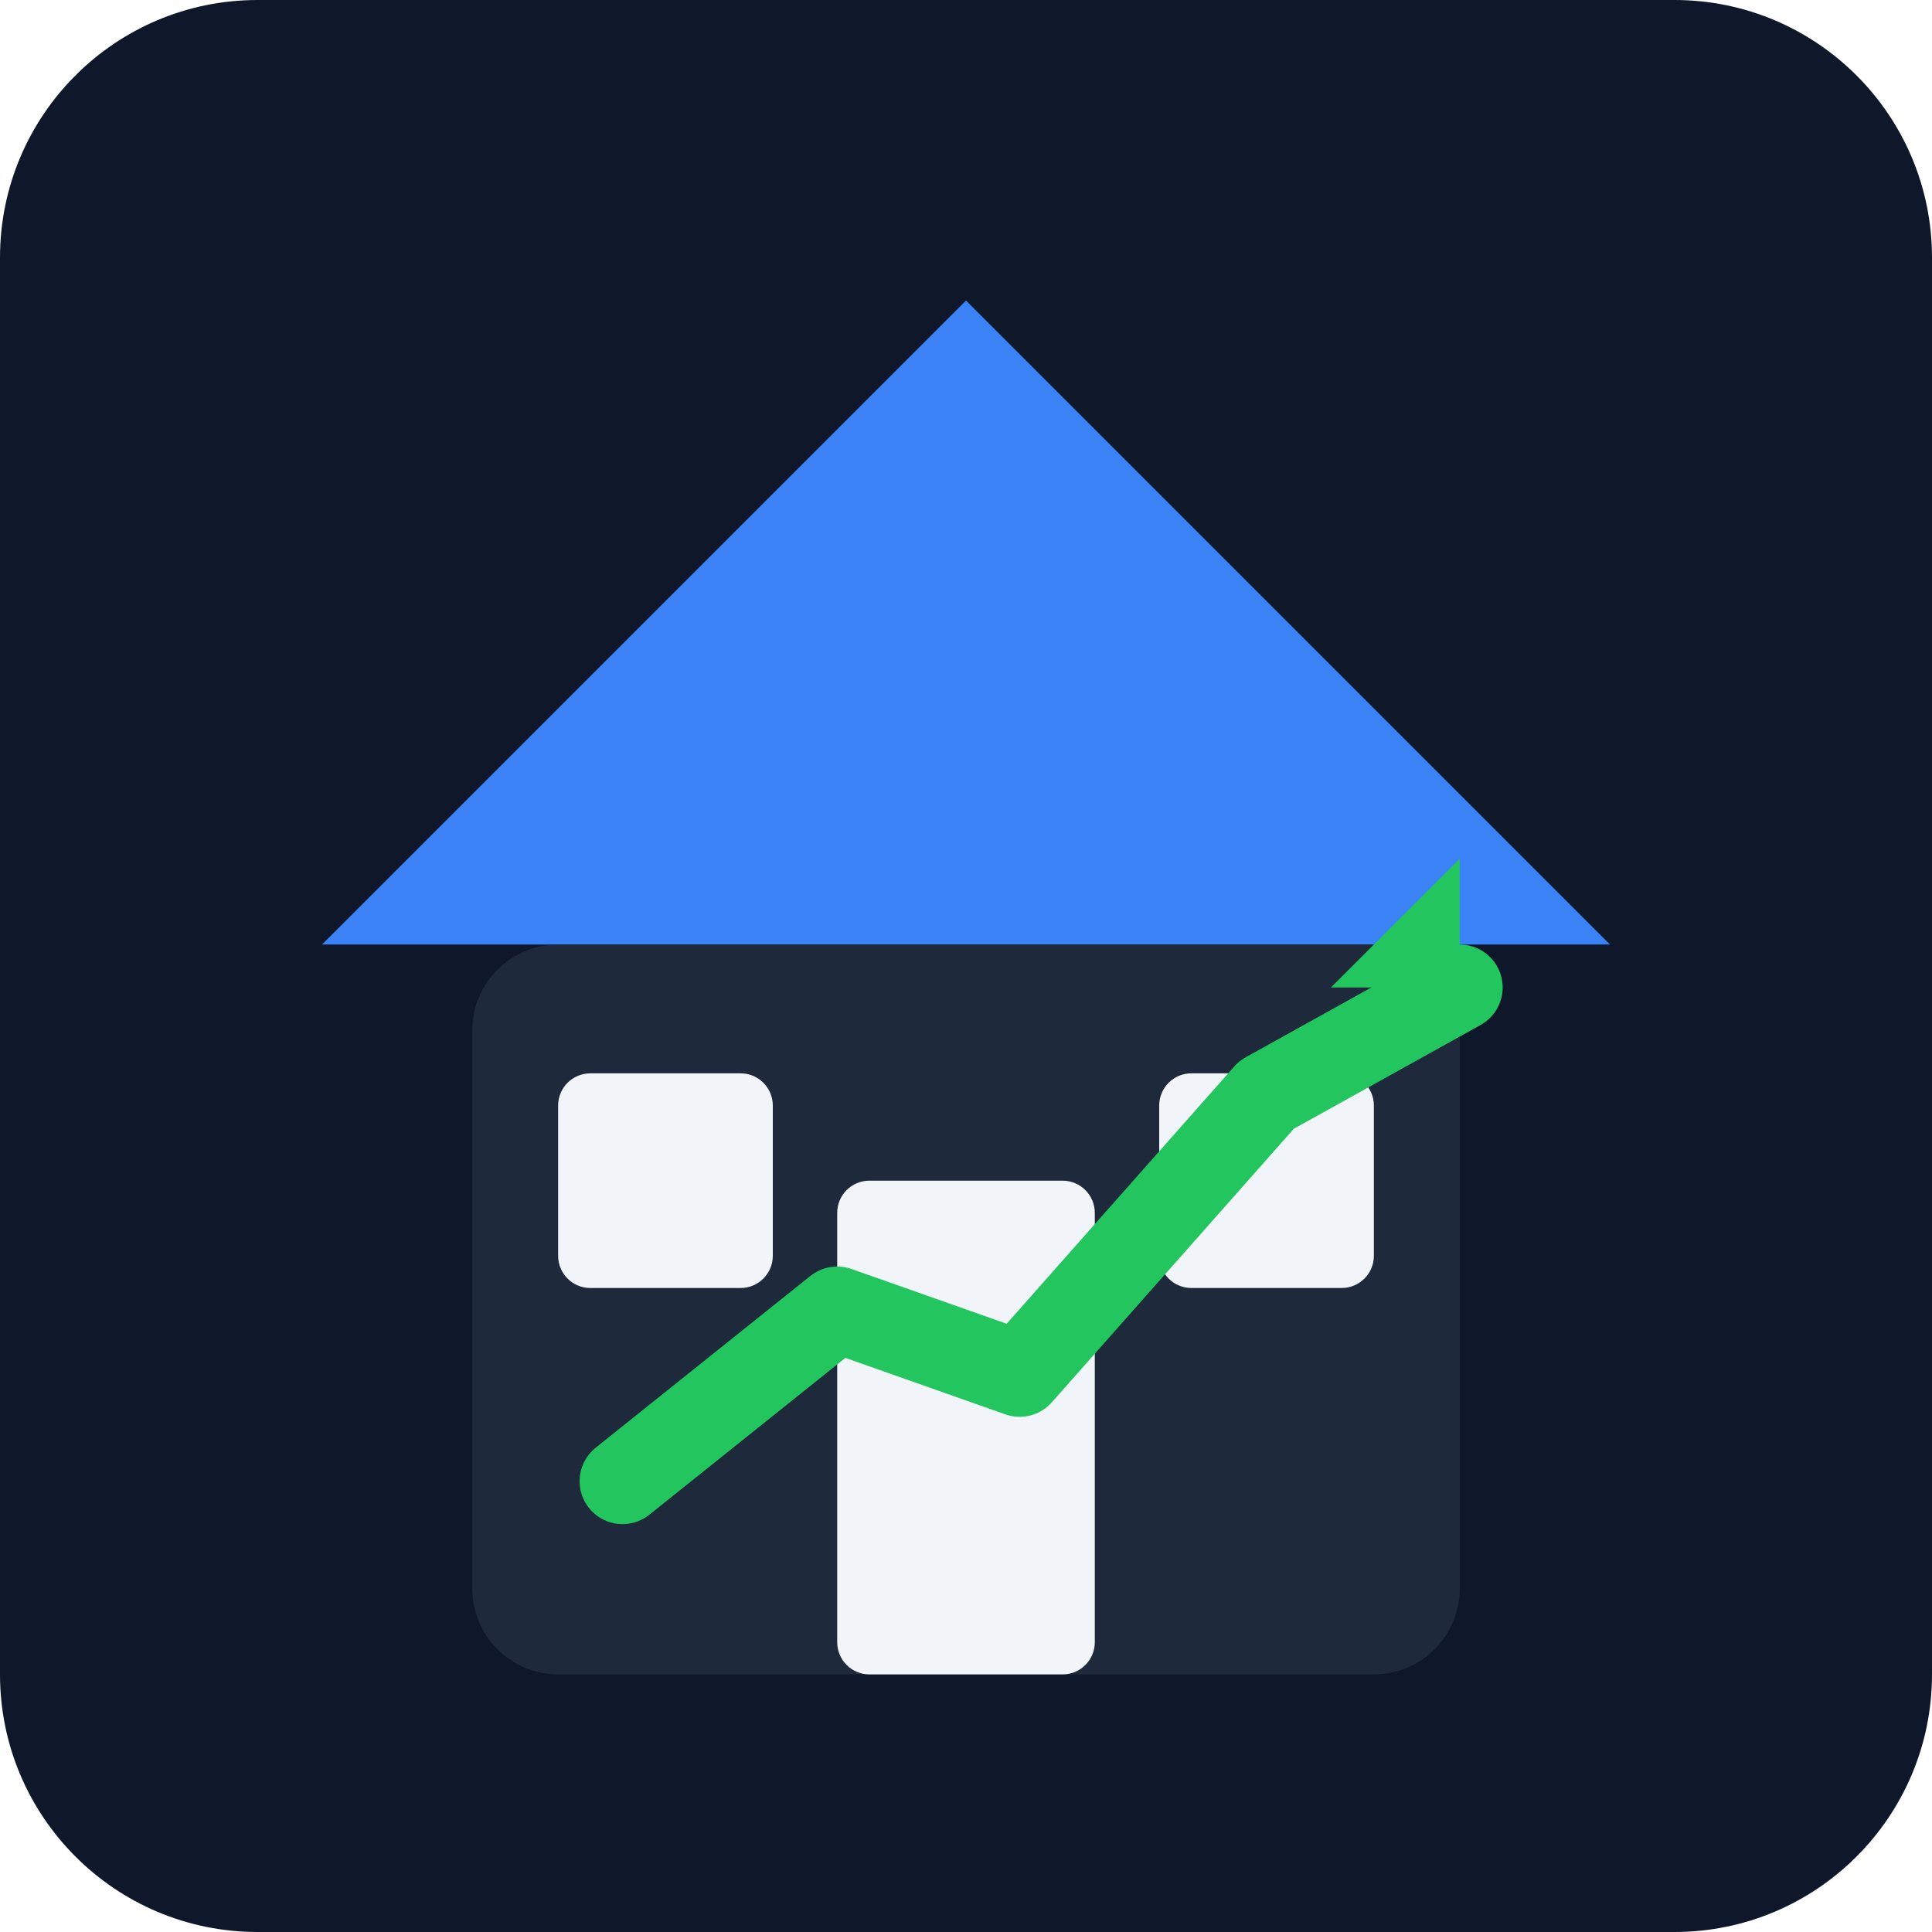
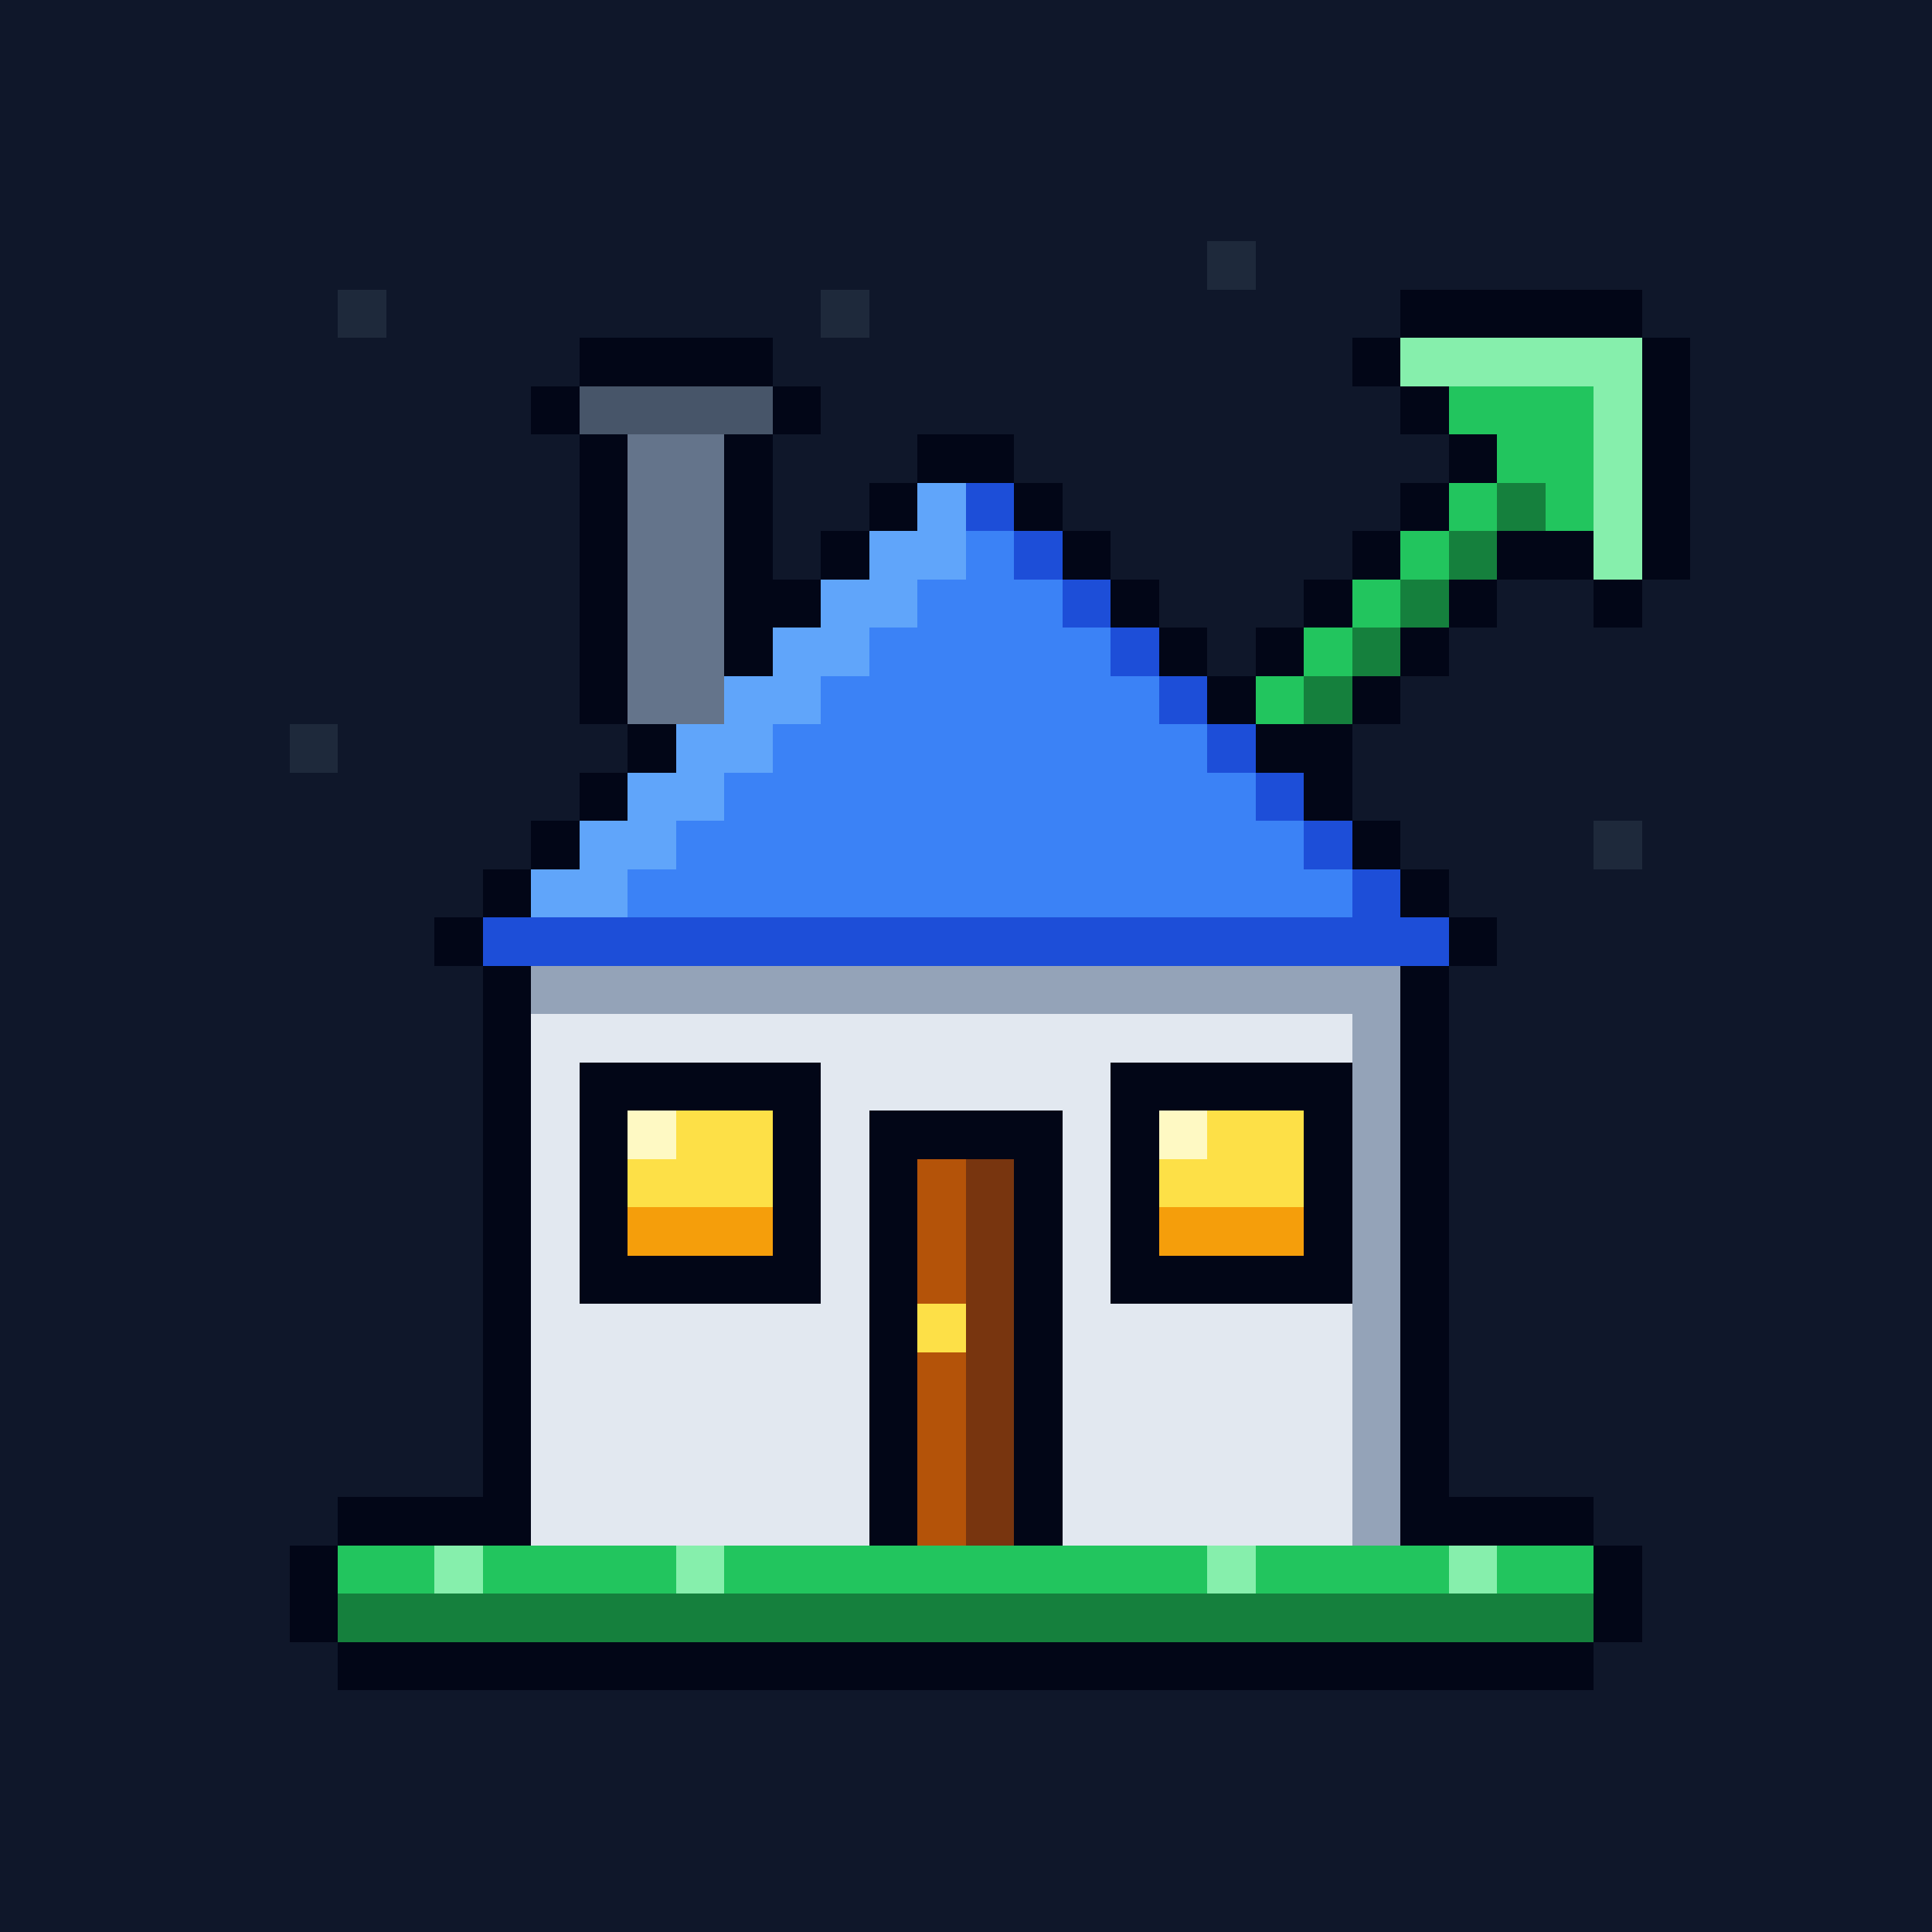
- <svg xmlns="http://www.w3.org/2000/svg" viewBox="0 0 180 180" role="img" aria-label="House with chart line icon">
-   <rect width="180" height="180" rx="24" fill="#0f172a" />
-   <path d="M30 88 L90 28 L150 88 Z" fill="#3b82f6" />
-   <rect x="44" y="88" width="92" height="68" rx="8" fill="#1e293b" />
-   <rect x="78" y="110" width="24" height="46" rx="3" fill="#f1f5f9" />
-   <rect x="52" y="100" width="20" height="20" rx="3" fill="#f1f5f9" />
-   <rect x="108" y="100" width="20" height="20" rx="3" fill="#f1f5f9" />
-   <path d="M58 138 L78 122 L95 128 L118 102 L136 92" fill="none" stroke="#22c55e" stroke-width="8" stroke-linecap="round" stroke-linejoin="round" />
-   <path d="M124 92 H136 V80 Z" fill="#22c55e" />
+ <svg xmlns="http://www.w3.org/2000/svg" width="180" height="180" viewBox="0 0 40 40" shape-rendering="crispEdges" role="img" aria-label="Pixel art house with a rising green arrow">
+   <rect width="40" height="40" fill="#0f172a" />
+   <rect x="25" y="5" width="1" height="1" fill="#1e293b" />
+   <rect x="7" y="6" width="1" height="1" fill="#1e293b" />
+   <rect x="17" y="6" width="1" height="1" fill="#1e293b" />
+   <rect x="29" y="6" width="5" height="1" fill="#020617" />
+   <rect x="12" y="7" width="4" height="1" fill="#020617" />
+   <rect x="28" y="7" width="1" height="1" fill="#020617" />
+   <rect x="29" y="7" width="5" height="1" fill="#86efac" />
+   <rect x="34" y="7" width="1" height="1" fill="#020617" />
+   <rect x="11" y="8" width="1" height="1" fill="#020617" />
+   <rect x="12" y="8" width="4" height="1" fill="#475569" />
+   <rect x="16" y="8" width="1" height="1" fill="#020617" />
+   <rect x="29" y="8" width="1" height="1" fill="#020617" />
+   <rect x="30" y="8" width="3" height="1" fill="#22c55e" />
+   <rect x="33" y="8" width="1" height="1" fill="#86efac" />
+   <rect x="34" y="8" width="1" height="1" fill="#020617" />
+   <rect x="12" y="9" width="1" height="1" fill="#020617" />
+   <rect x="13" y="9" width="2" height="1" fill="#64748b" />
+   <rect x="15" y="9" width="1" height="1" fill="#020617" />
+   <rect x="19" y="9" width="2" height="1" fill="#020617" />
+   <rect x="30" y="9" width="1" height="1" fill="#020617" />
+   <rect x="31" y="9" width="2" height="1" fill="#22c55e" />
+   <rect x="33" y="9" width="1" height="1" fill="#86efac" />
+   <rect x="34" y="9" width="1" height="1" fill="#020617" />
+   <rect x="12" y="10" width="1" height="1" fill="#020617" />
+   <rect x="13" y="10" width="2" height="1" fill="#64748b" />
+   <rect x="15" y="10" width="1" height="1" fill="#020617" />
+   <rect x="18" y="10" width="1" height="1" fill="#020617" />
+   <rect x="19" y="10" width="1" height="1" fill="#60a5fa" />
+   <rect x="20" y="10" width="1" height="1" fill="#1d4ed8" />
+   <rect x="21" y="10" width="1" height="1" fill="#020617" />
+   <rect x="29" y="10" width="1" height="1" fill="#020617" />
+   <rect x="30" y="10" width="1" height="1" fill="#22c55e" />
+   <rect x="31" y="10" width="1" height="1" fill="#15803d" />
+   <rect x="32" y="10" width="1" height="1" fill="#22c55e" />
+   <rect x="33" y="10" width="1" height="1" fill="#86efac" />
+   <rect x="34" y="10" width="1" height="1" fill="#020617" />
+   <rect x="12" y="11" width="1" height="1" fill="#020617" />
+   <rect x="13" y="11" width="2" height="1" fill="#64748b" />
+   <rect x="15" y="11" width="1" height="1" fill="#020617" />
+   <rect x="17" y="11" width="1" height="1" fill="#020617" />
+   <rect x="18" y="11" width="2" height="1" fill="#60a5fa" />
+   <rect x="20" y="11" width="1" height="1" fill="#3b82f6" />
+   <rect x="21" y="11" width="1" height="1" fill="#1d4ed8" />
+   <rect x="22" y="11" width="1" height="1" fill="#020617" />
+   <rect x="28" y="11" width="1" height="1" fill="#020617" />
+   <rect x="29" y="11" width="1" height="1" fill="#22c55e" />
+   <rect x="30" y="11" width="1" height="1" fill="#15803d" />
+   <rect x="31" y="11" width="2" height="1" fill="#020617" />
+   <rect x="33" y="11" width="1" height="1" fill="#86efac" />
+   <rect x="34" y="11" width="1" height="1" fill="#020617" />
+   <rect x="12" y="12" width="1" height="1" fill="#020617" />
+   <rect x="13" y="12" width="2" height="1" fill="#64748b" />
+   <rect x="15" y="12" width="2" height="1" fill="#020617" />
+   <rect x="17" y="12" width="2" height="1" fill="#60a5fa" />
+   <rect x="19" y="12" width="3" height="1" fill="#3b82f6" />
+   <rect x="22" y="12" width="1" height="1" fill="#1d4ed8" />
+   <rect x="23" y="12" width="1" height="1" fill="#020617" />
+   <rect x="27" y="12" width="1" height="1" fill="#020617" />
+   <rect x="28" y="12" width="1" height="1" fill="#22c55e" />
+   <rect x="29" y="12" width="1" height="1" fill="#15803d" />
+   <rect x="30" y="12" width="1" height="1" fill="#020617" />
+   <rect x="33" y="12" width="1" height="1" fill="#020617" />
+   <rect x="12" y="13" width="1" height="1" fill="#020617" />
+   <rect x="13" y="13" width="2" height="1" fill="#64748b" />
+   <rect x="15" y="13" width="1" height="1" fill="#020617" />
+   <rect x="16" y="13" width="2" height="1" fill="#60a5fa" />
+   <rect x="18" y="13" width="5" height="1" fill="#3b82f6" />
+   <rect x="23" y="13" width="1" height="1" fill="#1d4ed8" />
+   <rect x="24" y="13" width="1" height="1" fill="#020617" />
+   <rect x="26" y="13" width="1" height="1" fill="#020617" />
+   <rect x="27" y="13" width="1" height="1" fill="#22c55e" />
+   <rect x="28" y="13" width="1" height="1" fill="#15803d" />
+   <rect x="29" y="13" width="1" height="1" fill="#020617" />
+   <rect x="12" y="14" width="1" height="1" fill="#020617" />
+   <rect x="13" y="14" width="2" height="1" fill="#64748b" />
+   <rect x="15" y="14" width="2" height="1" fill="#60a5fa" />
+   <rect x="17" y="14" width="7" height="1" fill="#3b82f6" />
+   <rect x="24" y="14" width="1" height="1" fill="#1d4ed8" />
+   <rect x="25" y="14" width="1" height="1" fill="#020617" />
+   <rect x="26" y="14" width="1" height="1" fill="#22c55e" />
+   <rect x="27" y="14" width="1" height="1" fill="#15803d" />
+   <rect x="28" y="14" width="1" height="1" fill="#020617" />
+   <rect x="6" y="15" width="1" height="1" fill="#1e293b" />
+   <rect x="13" y="15" width="1" height="1" fill="#020617" />
+   <rect x="14" y="15" width="2" height="1" fill="#60a5fa" />
+   <rect x="16" y="15" width="9" height="1" fill="#3b82f6" />
+   <rect x="25" y="15" width="1" height="1" fill="#1d4ed8" />
+   <rect x="26" y="15" width="2" height="1" fill="#020617" />
+   <rect x="12" y="16" width="1" height="1" fill="#020617" />
+   <rect x="13" y="16" width="2" height="1" fill="#60a5fa" />
+   <rect x="15" y="16" width="11" height="1" fill="#3b82f6" />
+   <rect x="26" y="16" width="1" height="1" fill="#1d4ed8" />
+   <rect x="27" y="16" width="1" height="1" fill="#020617" />
+   <rect x="11" y="17" width="1" height="1" fill="#020617" />
+   <rect x="12" y="17" width="2" height="1" fill="#60a5fa" />
+   <rect x="14" y="17" width="13" height="1" fill="#3b82f6" />
+   <rect x="27" y="17" width="1" height="1" fill="#1d4ed8" />
+   <rect x="28" y="17" width="1" height="1" fill="#020617" />
+   <rect x="33" y="17" width="1" height="1" fill="#1e293b" />
+   <rect x="10" y="18" width="1" height="1" fill="#020617" />
+   <rect x="11" y="18" width="2" height="1" fill="#60a5fa" />
+   <rect x="13" y="18" width="15" height="1" fill="#3b82f6" />
+   <rect x="28" y="18" width="1" height="1" fill="#1d4ed8" />
+   <rect x="29" y="18" width="1" height="1" fill="#020617" />
+   <rect x="9" y="19" width="1" height="1" fill="#020617" />
+   <rect x="10" y="19" width="20" height="1" fill="#1d4ed8" />
+   <rect x="30" y="19" width="1" height="1" fill="#020617" />
+   <rect x="10" y="20" width="1" height="1" fill="#020617" />
+   <rect x="11" y="20" width="18" height="1" fill="#94a3b8" />
+   <rect x="29" y="20" width="1" height="1" fill="#020617" />
+   <rect x="10" y="21" width="1" height="1" fill="#020617" />
+   <rect x="11" y="21" width="17" height="1" fill="#e2e8f0" />
+   <rect x="28" y="21" width="1" height="1" fill="#94a3b8" />
+   <rect x="29" y="21" width="1" height="1" fill="#020617" />
+   <rect x="10" y="22" width="1" height="1" fill="#020617" />
+   <rect x="11" y="22" width="1" height="1" fill="#e2e8f0" />
+   <rect x="12" y="22" width="5" height="1" fill="#020617" />
+   <rect x="17" y="22" width="6" height="1" fill="#e2e8f0" />
+   <rect x="23" y="22" width="5" height="1" fill="#020617" />
+   <rect x="28" y="22" width="1" height="1" fill="#94a3b8" />
+   <rect x="29" y="22" width="1" height="1" fill="#020617" />
+   <rect x="10" y="23" width="1" height="1" fill="#020617" />
+   <rect x="11" y="23" width="1" height="1" fill="#e2e8f0" />
+   <rect x="12" y="23" width="1" height="1" fill="#020617" />
+   <rect x="13" y="23" width="1" height="1" fill="#fef9c3" />
+   <rect x="14" y="23" width="2" height="1" fill="#fde047" />
+   <rect x="16" y="23" width="1" height="1" fill="#020617" />
+   <rect x="17" y="23" width="1" height="1" fill="#e2e8f0" />
+   <rect x="18" y="23" width="4" height="1" fill="#020617" />
+   <rect x="22" y="23" width="1" height="1" fill="#e2e8f0" />
+   <rect x="23" y="23" width="1" height="1" fill="#020617" />
+   <rect x="24" y="23" width="1" height="1" fill="#fef9c3" />
+   <rect x="25" y="23" width="2" height="1" fill="#fde047" />
+   <rect x="27" y="23" width="1" height="1" fill="#020617" />
+   <rect x="28" y="23" width="1" height="1" fill="#94a3b8" />
+   <rect x="29" y="23" width="1" height="1" fill="#020617" />
+   <rect x="10" y="24" width="1" height="1" fill="#020617" />
+   <rect x="11" y="24" width="1" height="1" fill="#e2e8f0" />
+   <rect x="12" y="24" width="1" height="1" fill="#020617" />
+   <rect x="13" y="24" width="3" height="1" fill="#fde047" />
+   <rect x="16" y="24" width="1" height="1" fill="#020617" />
+   <rect x="17" y="24" width="1" height="1" fill="#e2e8f0" />
+   <rect x="18" y="24" width="1" height="1" fill="#020617" />
+   <rect x="19" y="24" width="1" height="1" fill="#b45309" />
+   <rect x="20" y="24" width="1" height="1" fill="#78350f" />
+   <rect x="21" y="24" width="1" height="1" fill="#020617" />
+   <rect x="22" y="24" width="1" height="1" fill="#e2e8f0" />
+   <rect x="23" y="24" width="1" height="1" fill="#020617" />
+   <rect x="24" y="24" width="3" height="1" fill="#fde047" />
+   <rect x="27" y="24" width="1" height="1" fill="#020617" />
+   <rect x="28" y="24" width="1" height="1" fill="#94a3b8" />
+   <rect x="29" y="24" width="1" height="1" fill="#020617" />
+   <rect x="10" y="25" width="1" height="1" fill="#020617" />
+   <rect x="11" y="25" width="1" height="1" fill="#e2e8f0" />
+   <rect x="12" y="25" width="1" height="1" fill="#020617" />
+   <rect x="13" y="25" width="3" height="1" fill="#f59e0b" />
+   <rect x="16" y="25" width="1" height="1" fill="#020617" />
+   <rect x="17" y="25" width="1" height="1" fill="#e2e8f0" />
+   <rect x="18" y="25" width="1" height="1" fill="#020617" />
+   <rect x="19" y="25" width="1" height="1" fill="#b45309" />
+   <rect x="20" y="25" width="1" height="1" fill="#78350f" />
+   <rect x="21" y="25" width="1" height="1" fill="#020617" />
+   <rect x="22" y="25" width="1" height="1" fill="#e2e8f0" />
+   <rect x="23" y="25" width="1" height="1" fill="#020617" />
+   <rect x="24" y="25" width="3" height="1" fill="#f59e0b" />
+   <rect x="27" y="25" width="1" height="1" fill="#020617" />
+   <rect x="28" y="25" width="1" height="1" fill="#94a3b8" />
+   <rect x="29" y="25" width="1" height="1" fill="#020617" />
+   <rect x="10" y="26" width="1" height="1" fill="#020617" />
+   <rect x="11" y="26" width="1" height="1" fill="#e2e8f0" />
+   <rect x="12" y="26" width="5" height="1" fill="#020617" />
+   <rect x="17" y="26" width="1" height="1" fill="#e2e8f0" />
+   <rect x="18" y="26" width="1" height="1" fill="#020617" />
+   <rect x="19" y="26" width="1" height="1" fill="#b45309" />
+   <rect x="20" y="26" width="1" height="1" fill="#78350f" />
+   <rect x="21" y="26" width="1" height="1" fill="#020617" />
+   <rect x="22" y="26" width="1" height="1" fill="#e2e8f0" />
+   <rect x="23" y="26" width="5" height="1" fill="#020617" />
+   <rect x="28" y="26" width="1" height="1" fill="#94a3b8" />
+   <rect x="29" y="26" width="1" height="1" fill="#020617" />
+   <rect x="10" y="27" width="1" height="1" fill="#020617" />
+   <rect x="11" y="27" width="7" height="1" fill="#e2e8f0" />
+   <rect x="18" y="27" width="1" height="1" fill="#020617" />
+   <rect x="19" y="27" width="1" height="1" fill="#fde047" />
+   <rect x="20" y="27" width="1" height="1" fill="#78350f" />
+   <rect x="21" y="27" width="1" height="1" fill="#020617" />
+   <rect x="22" y="27" width="6" height="1" fill="#e2e8f0" />
+   <rect x="28" y="27" width="1" height="1" fill="#94a3b8" />
+   <rect x="29" y="27" width="1" height="1" fill="#020617" />
+   <rect x="10" y="28" width="1" height="1" fill="#020617" />
+   <rect x="11" y="28" width="7" height="1" fill="#e2e8f0" />
+   <rect x="18" y="28" width="1" height="1" fill="#020617" />
+   <rect x="19" y="28" width="1" height="1" fill="#b45309" />
+   <rect x="20" y="28" width="1" height="1" fill="#78350f" />
+   <rect x="21" y="28" width="1" height="1" fill="#020617" />
+   <rect x="22" y="28" width="6" height="1" fill="#e2e8f0" />
+   <rect x="28" y="28" width="1" height="1" fill="#94a3b8" />
+   <rect x="29" y="28" width="1" height="1" fill="#020617" />
+   <rect x="10" y="29" width="1" height="1" fill="#020617" />
+   <rect x="11" y="29" width="7" height="1" fill="#e2e8f0" />
+   <rect x="18" y="29" width="1" height="1" fill="#020617" />
+   <rect x="19" y="29" width="1" height="1" fill="#b45309" />
+   <rect x="20" y="29" width="1" height="1" fill="#78350f" />
+   <rect x="21" y="29" width="1" height="1" fill="#020617" />
+   <rect x="22" y="29" width="6" height="1" fill="#e2e8f0" />
+   <rect x="28" y="29" width="1" height="1" fill="#94a3b8" />
+   <rect x="29" y="29" width="1" height="1" fill="#020617" />
+   <rect x="10" y="30" width="1" height="1" fill="#020617" />
+   <rect x="11" y="30" width="7" height="1" fill="#e2e8f0" />
+   <rect x="18" y="30" width="1" height="1" fill="#020617" />
+   <rect x="19" y="30" width="1" height="1" fill="#b45309" />
+   <rect x="20" y="30" width="1" height="1" fill="#78350f" />
+   <rect x="21" y="30" width="1" height="1" fill="#020617" />
+   <rect x="22" y="30" width="6" height="1" fill="#e2e8f0" />
+   <rect x="28" y="30" width="1" height="1" fill="#94a3b8" />
+   <rect x="29" y="30" width="1" height="1" fill="#020617" />
+   <rect x="7" y="31" width="4" height="1" fill="#020617" />
+   <rect x="11" y="31" width="7" height="1" fill="#e2e8f0" />
+   <rect x="18" y="31" width="1" height="1" fill="#020617" />
+   <rect x="19" y="31" width="1" height="1" fill="#b45309" />
+   <rect x="20" y="31" width="1" height="1" fill="#78350f" />
+   <rect x="21" y="31" width="1" height="1" fill="#020617" />
+   <rect x="22" y="31" width="6" height="1" fill="#e2e8f0" />
+   <rect x="28" y="31" width="1" height="1" fill="#94a3b8" />
+   <rect x="29" y="31" width="4" height="1" fill="#020617" />
+   <rect x="6" y="32" width="1" height="1" fill="#020617" />
+   <rect x="7" y="32" width="2" height="1" fill="#22c55e" />
+   <rect x="9" y="32" width="1" height="1" fill="#86efac" />
+   <rect x="10" y="32" width="4" height="1" fill="#22c55e" />
+   <rect x="14" y="32" width="1" height="1" fill="#86efac" />
+   <rect x="15" y="32" width="10" height="1" fill="#22c55e" />
+   <rect x="25" y="32" width="1" height="1" fill="#86efac" />
+   <rect x="26" y="32" width="4" height="1" fill="#22c55e" />
+   <rect x="30" y="32" width="1" height="1" fill="#86efac" />
+   <rect x="31" y="32" width="2" height="1" fill="#22c55e" />
+   <rect x="33" y="32" width="1" height="1" fill="#020617" />
+   <rect x="6" y="33" width="1" height="1" fill="#020617" />
+   <rect x="7" y="33" width="26" height="1" fill="#15803d" />
+   <rect x="33" y="33" width="1" height="1" fill="#020617" />
+   <rect x="7" y="34" width="26" height="1" fill="#020617" />
</svg>
